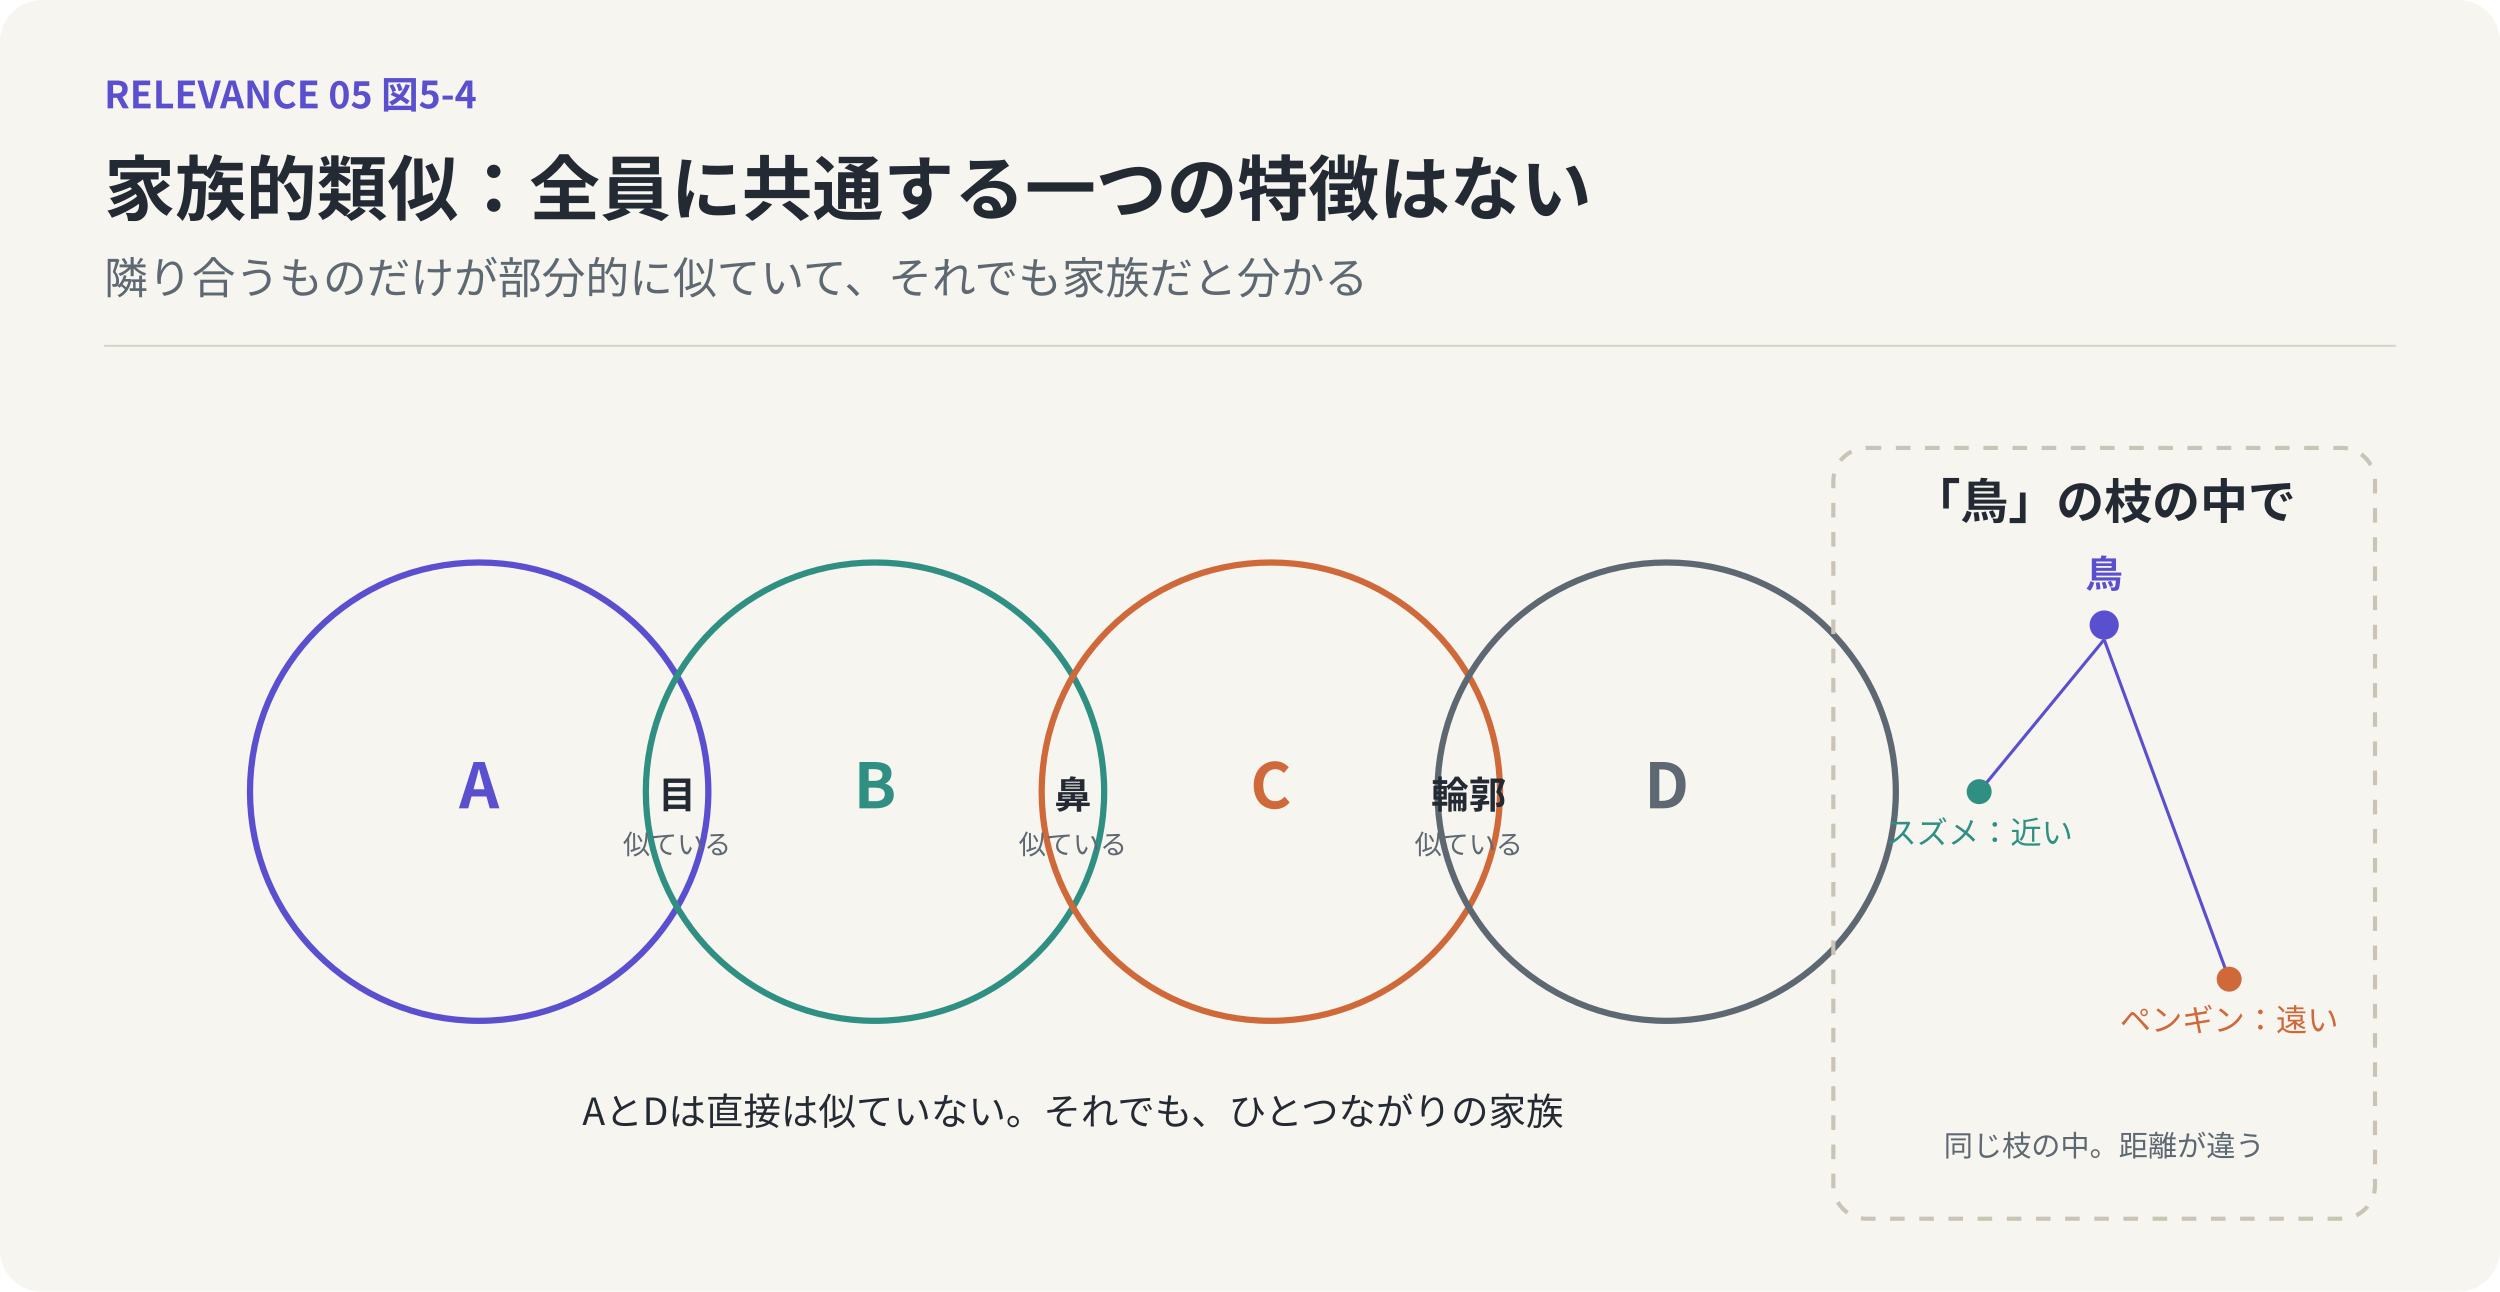
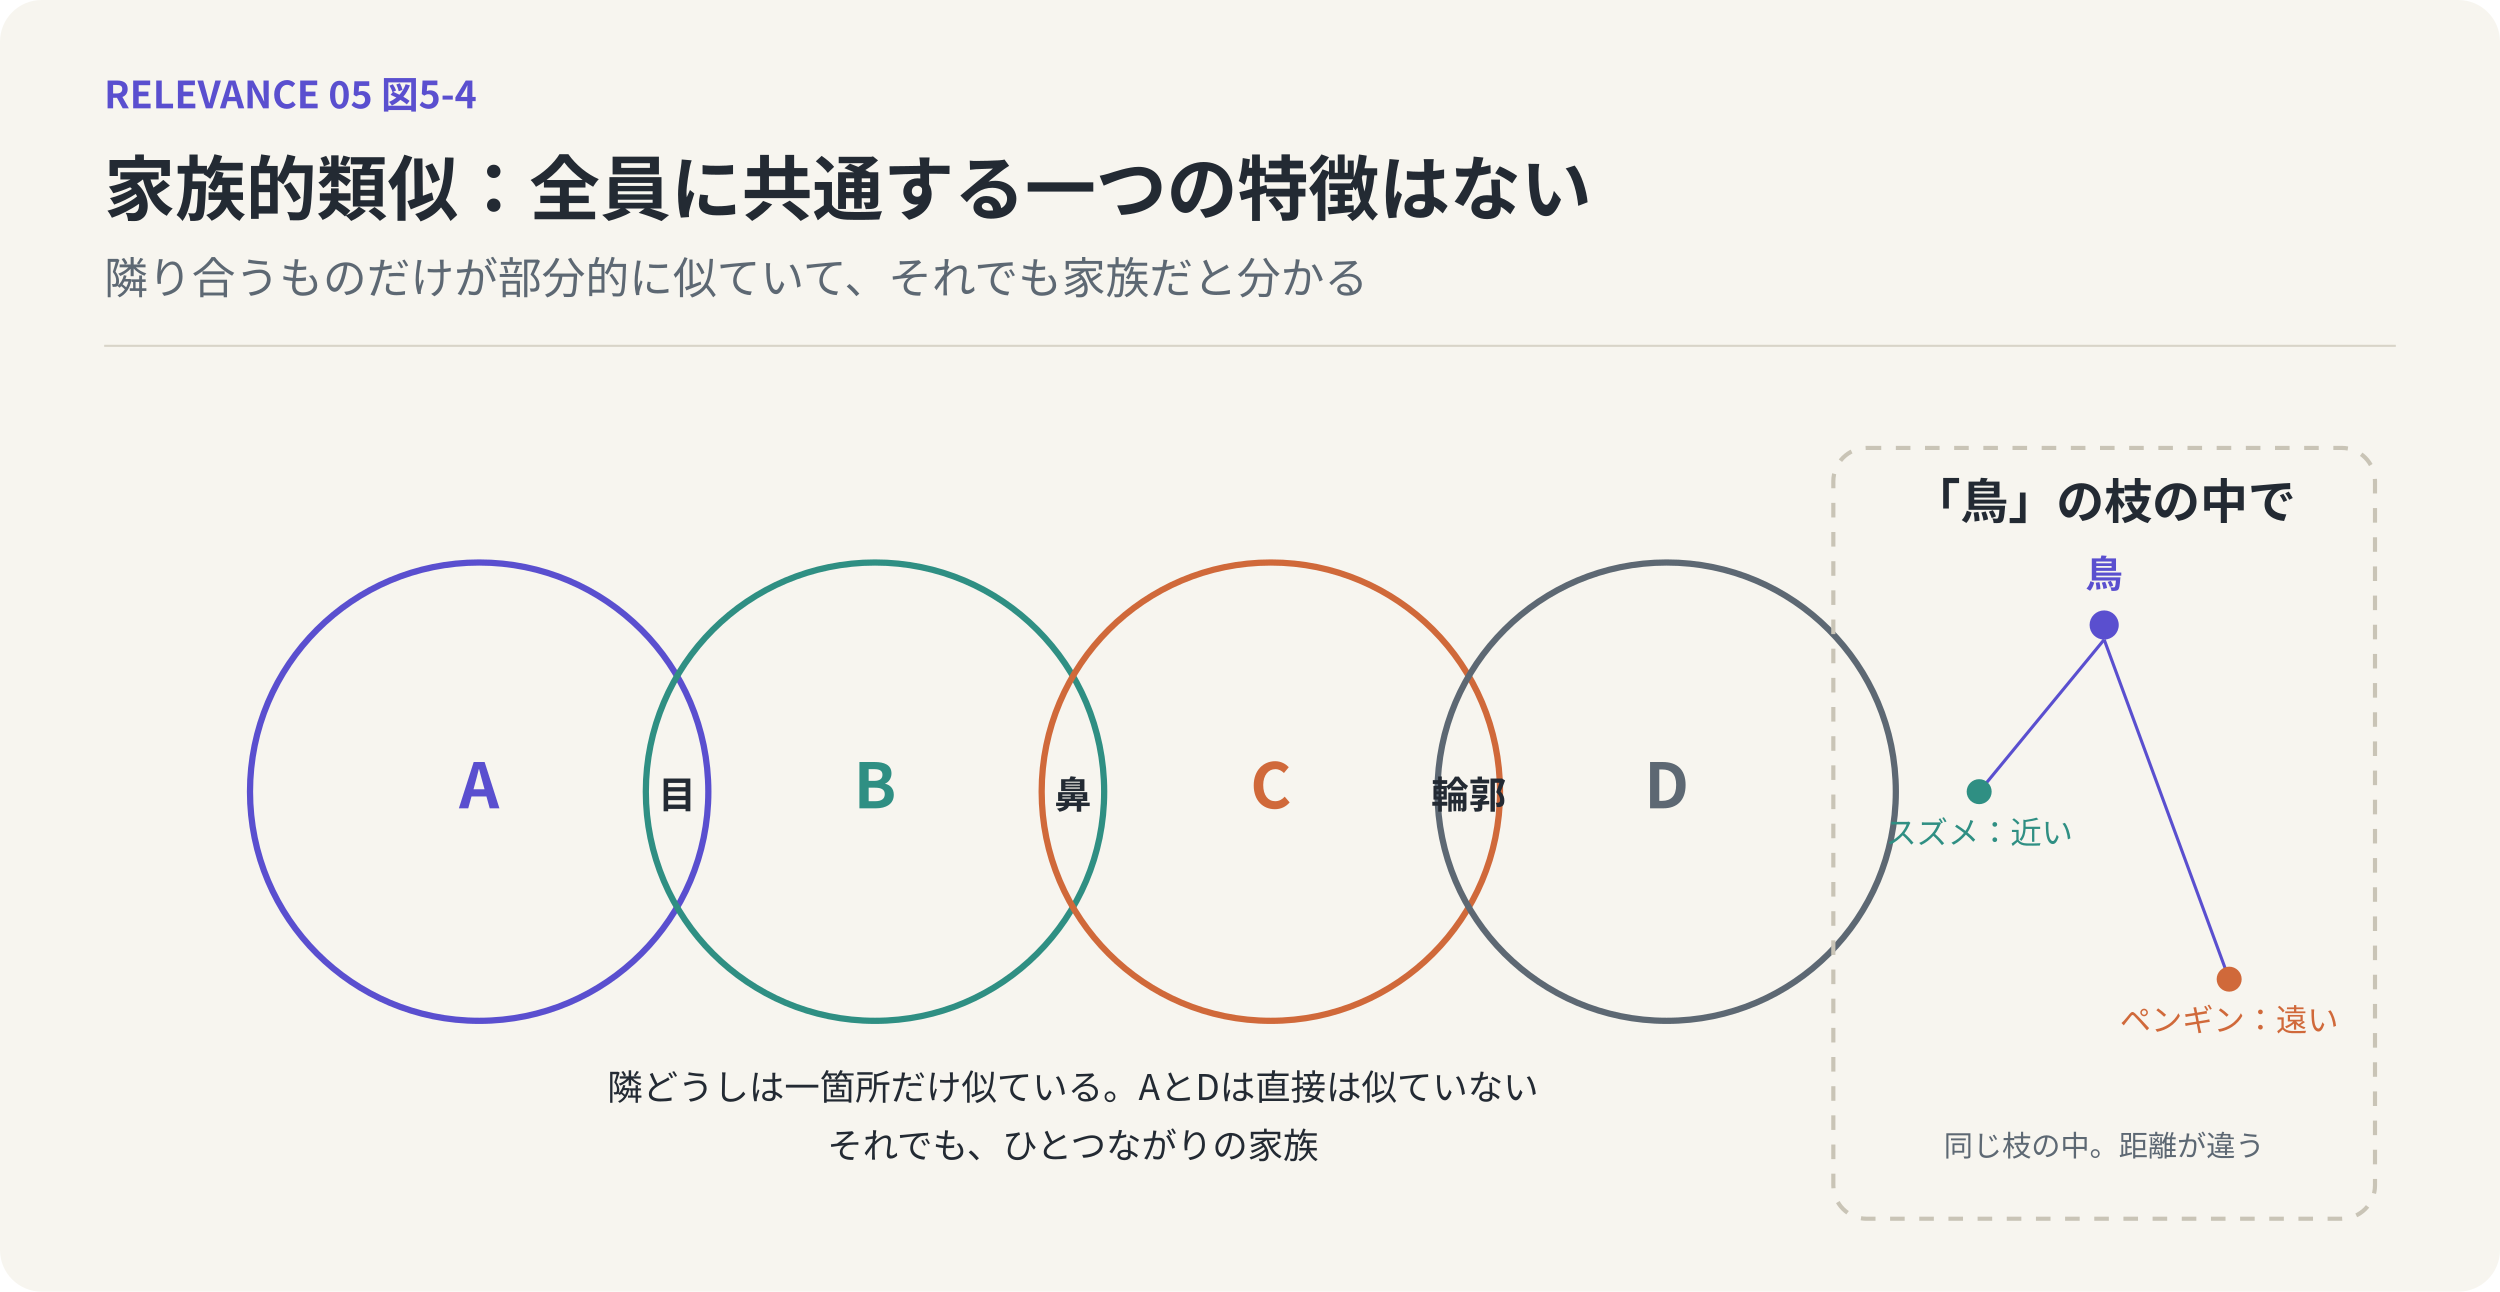
<svg xmlns="http://www.w3.org/2000/svg" width="1200" height="620" viewBox="0 0 1200 620" role="img" aria-labelledby="title desc">
  <defs>
    <marker id="arrow" markerWidth="10" markerHeight="10" refX="8" refY="5" orient="auto-start-reverse">
      <path d="M1,1 L9,5 L1,9" fill="none" stroke="#5d6873" stroke-width="1.4" />
    </marker>
  </defs>
  <rect width="1200" height="620" rx="20" fill="#f7f5ef" />
  <g font-family="system-ui, -apple-system, &quot;Hiragino Kaku Gothic ProN&quot;, &quot;Noto Sans CJK JP&quot;, Meiryo, sans-serif">
    <text x="50.0" y="52.0" fill="#5a4fcf" font-size="18" text-anchor="start" font-weight="700">RELEVANCE     05     図5-4</text>
    <text x="50.0" y="103.0" fill="#232a33" font-size="34" text-anchor="start" font-weight="700">家族的類似：全員に共通する一つの特徴はない</text>
    <text x="50.0" y="141.0" fill="#5d6873" font-size="21" text-anchor="start" font-weight="400">隣り合うものだけが部分的に似ていて、それでも家族だと分かる</text>
    <line x1="50.0" y1="166.0" x2="1150.0" y2="166.0" stroke="#d8d4c8" stroke-width="1" />
    <circle cx="230.0" cy="380.0" r="110" fill="none" stroke="#5a4fcf" stroke-width="3" />
    <text x="230.0" y="388.0" fill="#5a4fcf" font-size="30" text-anchor="middle" font-weight="700">A</text>
    <circle cx="420.0" cy="380.0" r="110" fill="none" stroke="#2f8f83" stroke-width="3" />
    <text x="420.0" y="388.0" fill="#2f8f83" font-size="30" text-anchor="middle" font-weight="700">B</text>
    <circle cx="610.0" cy="380.0" r="110" fill="none" stroke="#d0693a" stroke-width="3" />
    <text x="610.0" y="388.0" fill="#d0693a" font-size="30" text-anchor="middle" font-weight="700">C</text>
    <circle cx="800.0" cy="380.0" r="110" fill="none" stroke="#5d6873" stroke-width="3" />
    <text x="800.0" y="388.0" fill="#5d6873" font-size="30" text-anchor="middle" font-weight="700">D</text>
    <text x="325.0" y="388.0" fill="#232a33" font-size="18" text-anchor="middle" font-weight="700">目</text>
-     <text x="325.0" y="410.0" fill="#5d6873" font-size="13" text-anchor="middle" font-weight="400">似ている</text>
    <text x="515.0" y="388.0" fill="#232a33" font-size="18" text-anchor="middle" font-weight="700">鼻</text>
-     <text x="515.0" y="410.0" fill="#5d6873" font-size="13" text-anchor="middle" font-weight="400">似ている</text>
    <text x="705.0" y="388.0" fill="#232a33" font-size="18" text-anchor="middle" font-weight="700">輪郭</text>
-     <text x="705.0" y="410.0" fill="#5d6873" font-size="13" text-anchor="middle" font-weight="400">似ている</text>
-     <text x="515.0" y="540.0" fill="#232a33" font-size="18" text-anchor="middle" font-weight="400">AとDは直接は似ていない。それでも、ひとつながりの家族</text>
+     <text x="515.0" y="528.0" fill="#232a33" font-size="17" text-anchor="middle" font-weight="400">隣どうしは一箇所だけ似ている。AとDは直接は似ていない</text>
+     <text x="515.0" y="556.0" fill="#232a33" font-size="17" text-anchor="middle" font-weight="400">それでも、ひとつながりの家族</text>
    <rect x="880" y="215" width="260" height="370" rx="16" fill="none" stroke="#c9c4b6" stroke-width="2" stroke-dasharray="7 7" />
    <text x="1010.0" y="249.0" fill="#232a33" font-size="23" text-anchor="middle" font-weight="700">「鳥」の枝の中で</text>
    <circle cx="1010.0" cy="300.0" r="7" fill="#5a4fcf" />
    <text x="1010.0" y="282.0" fill="#5a4fcf" font-size="18" text-anchor="middle" font-weight="700">鳥</text>
    <line x1="1010.0" y1="307.0" x2="950.0" y2="380.0" stroke="#5a4fcf" stroke-width="1.5" />
    <line x1="1010.0" y1="307.0" x2="1070.0" y2="470.0" stroke="#5a4fcf" stroke-width="1.5" />
    <circle cx="950.0" cy="380.0" r="6" fill="#2f8f83" />
    <text x="950.0" y="405.0" fill="#2f8f83" font-size="15" text-anchor="middle" font-weight="400">スズメ：近い</text>
    <circle cx="1070.0" cy="470.0" r="6" fill="#d0693a" />
    <text x="1070.0" y="495.0" fill="#d0693a" font-size="15" text-anchor="middle" font-weight="400">ペンギン：遠い</text>
    <text x="1010.0" y="555.0" fill="#5d6873" font-size="14" text-anchor="middle" font-weight="400">同じ枝の中。距離が違う</text>
  </g>
</svg>
